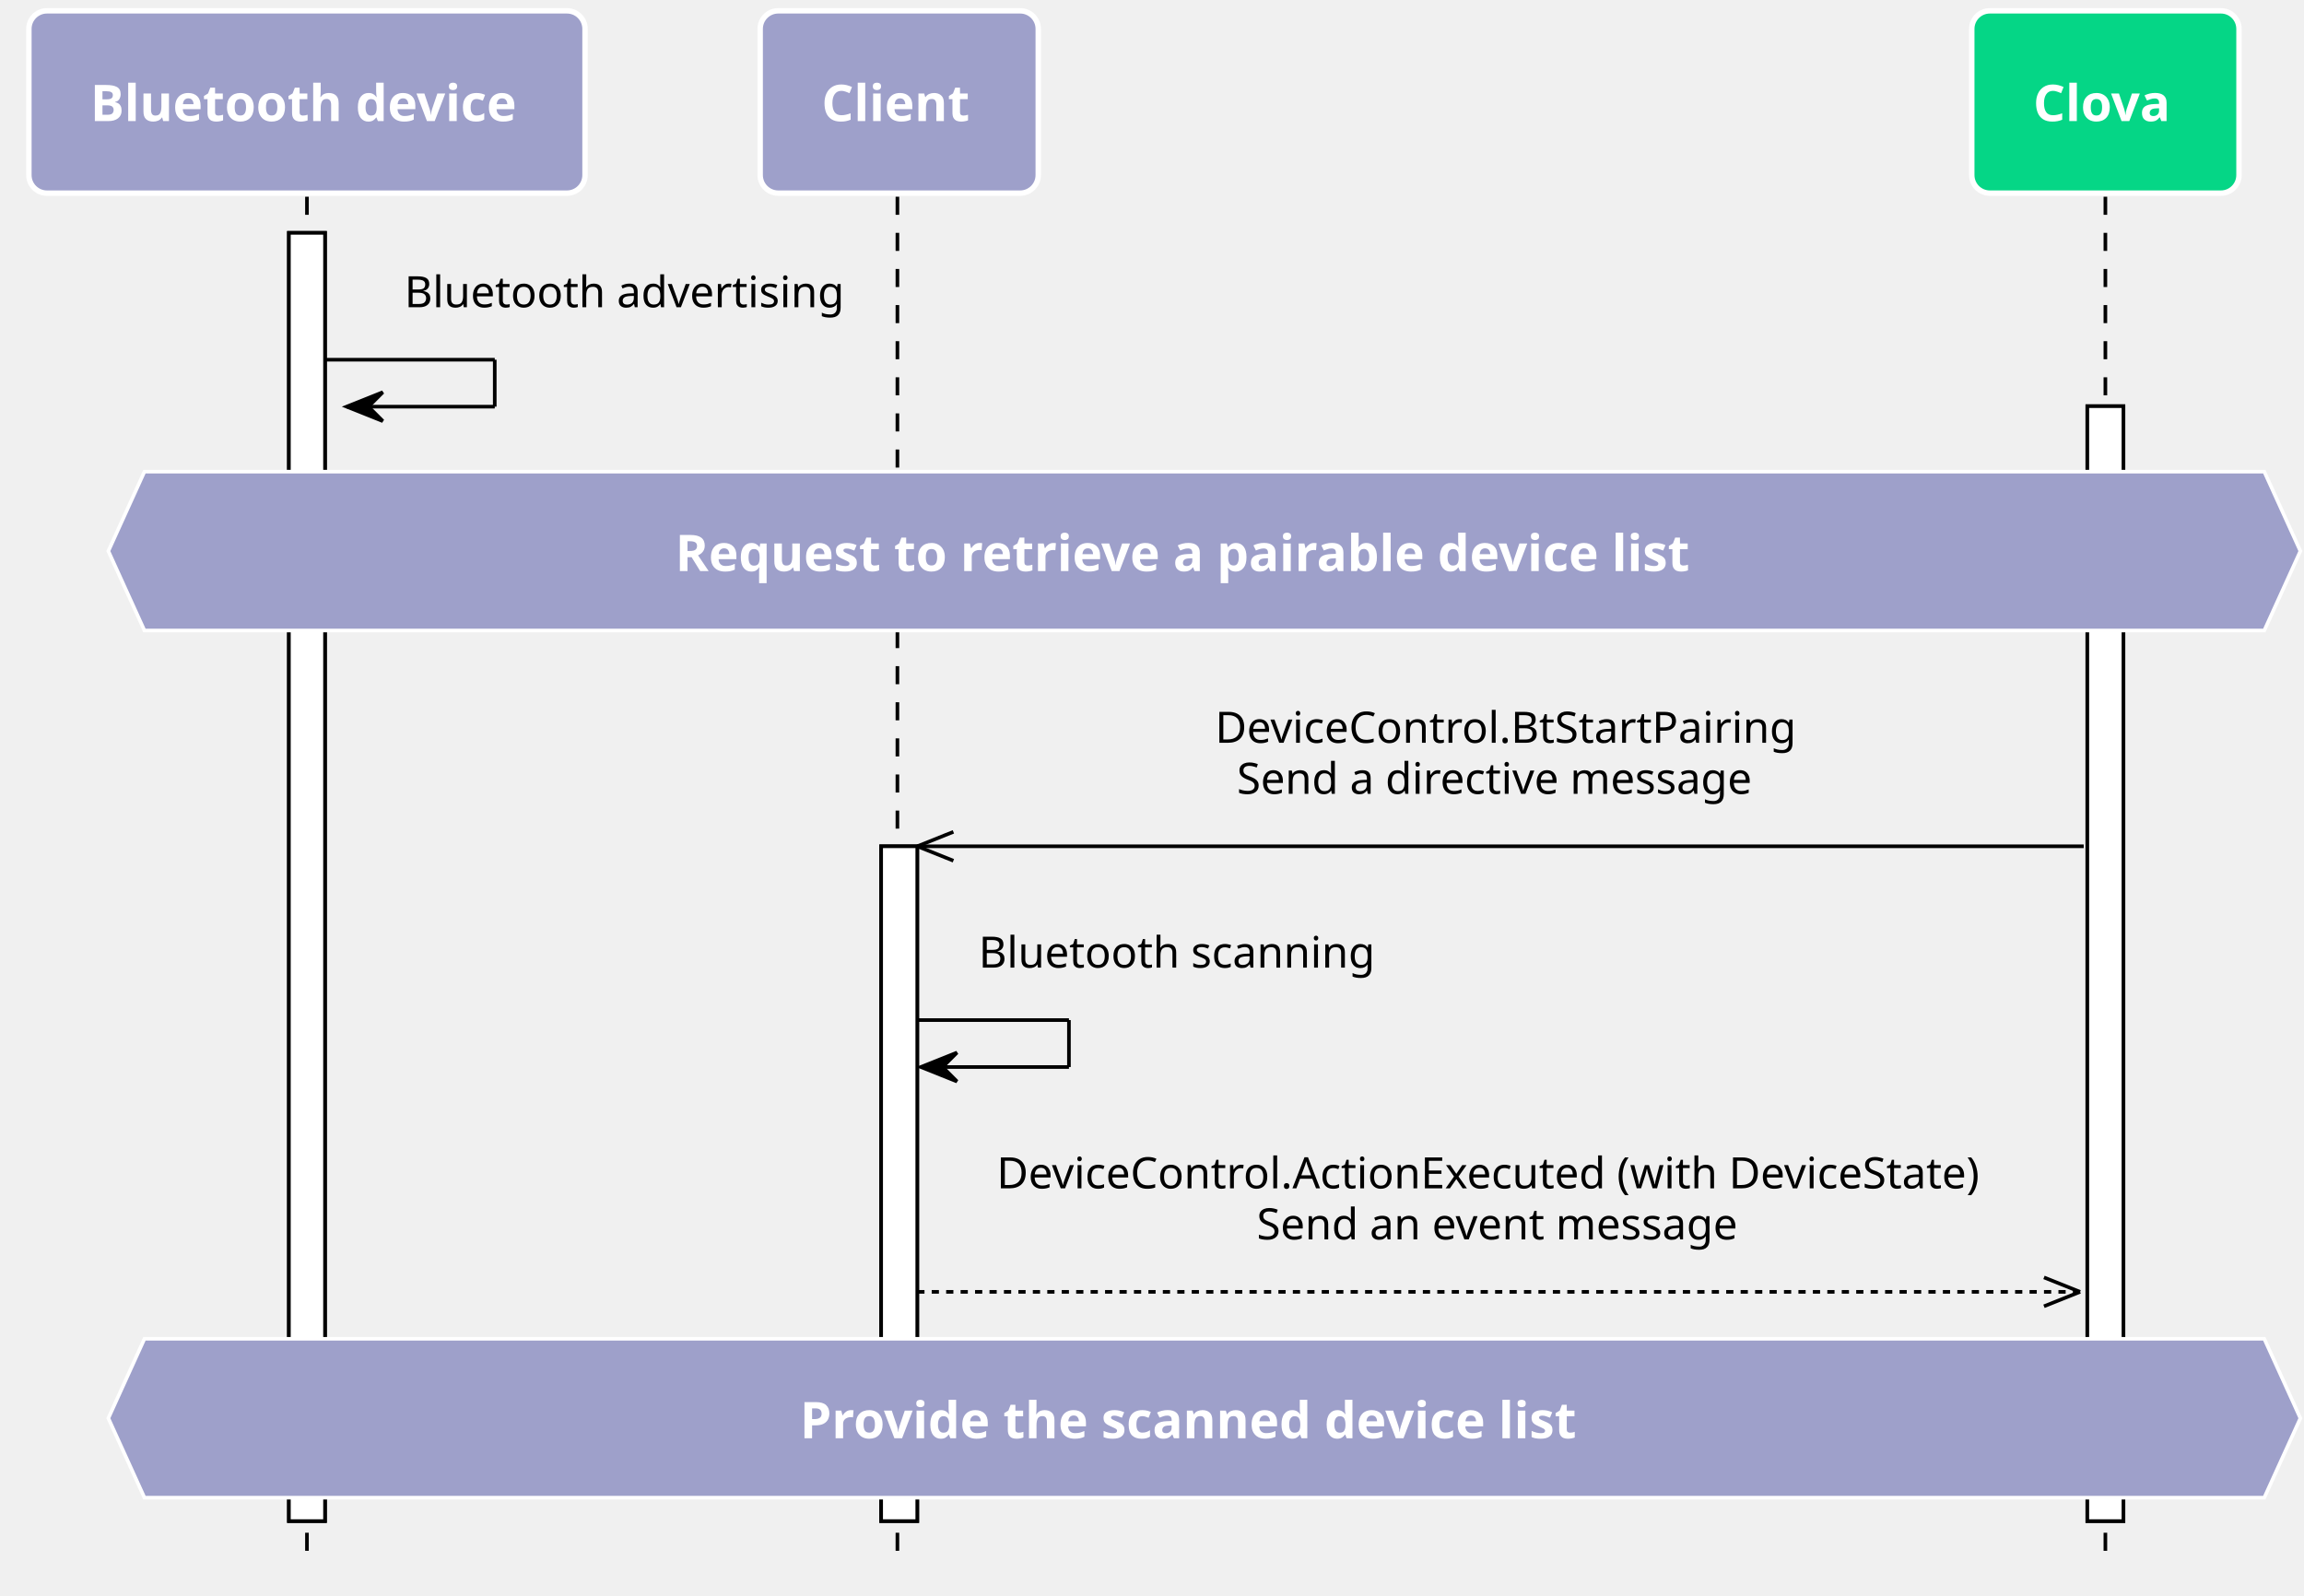
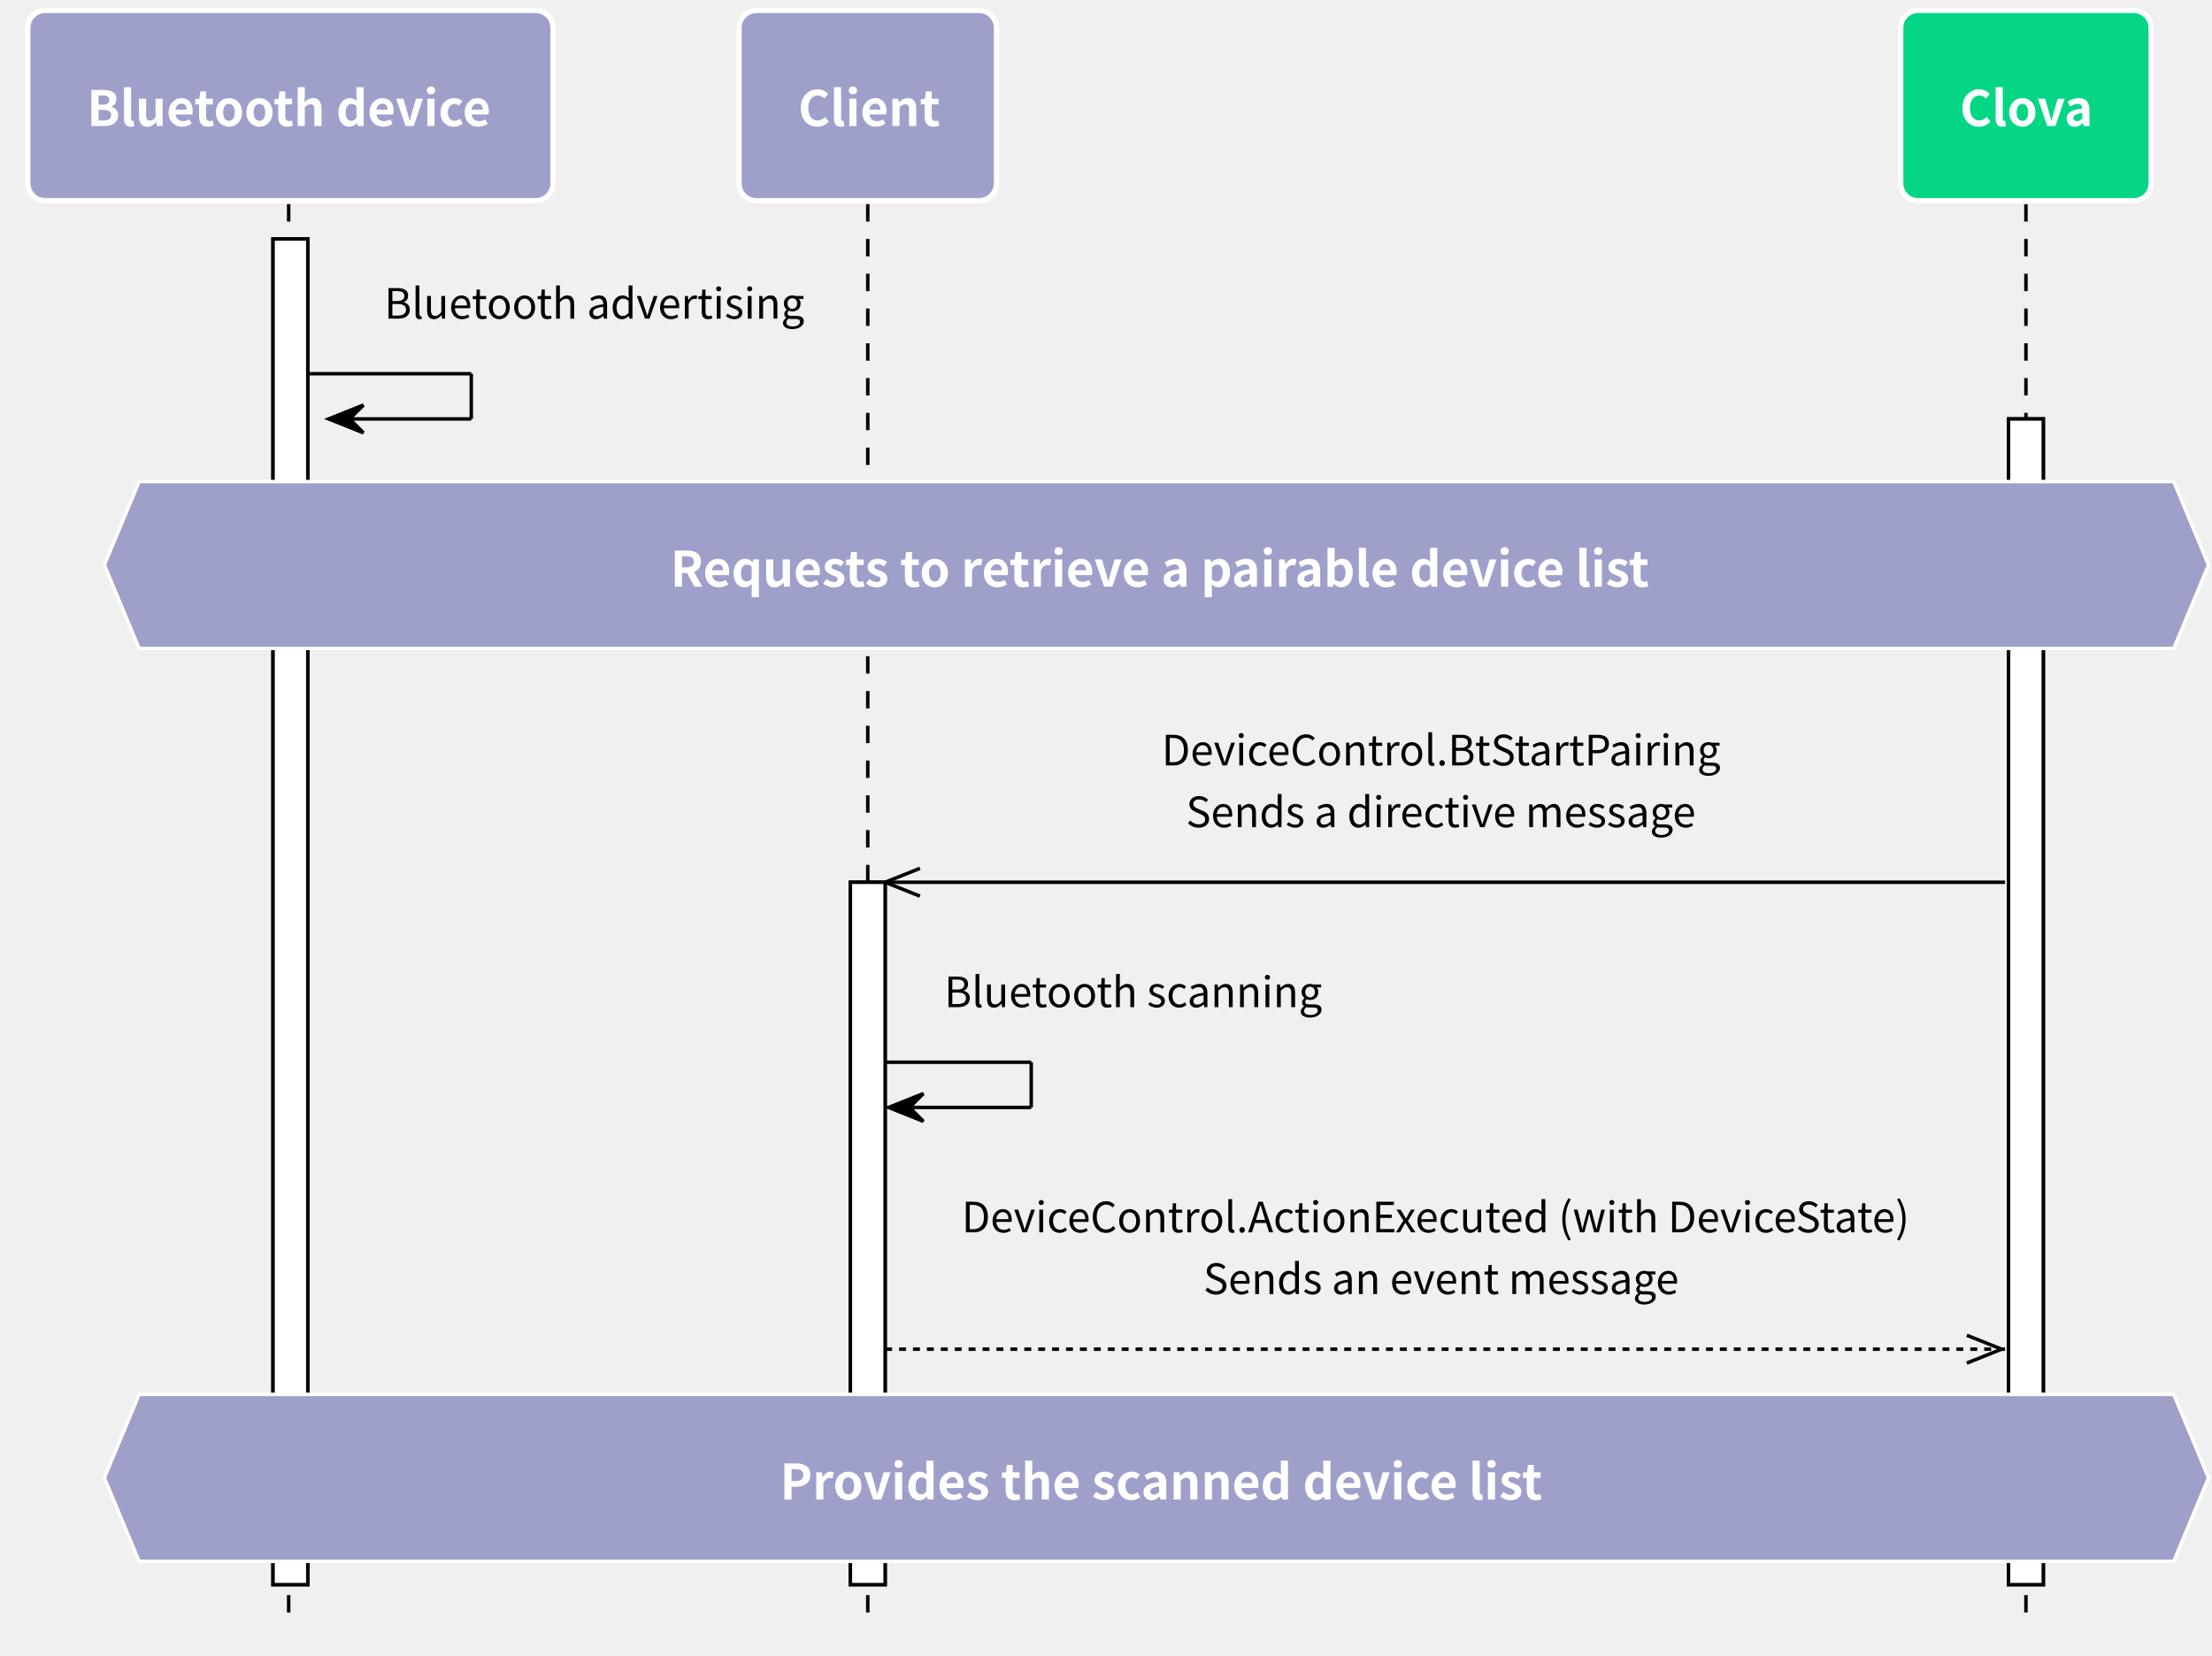
- <svg xmlns="http://www.w3.org/2000/svg" contentScriptType="application/ecmascript" contentStyleType="text/css" height="442px" preserveAspectRatio="none" style="width:638px;height:442px;" version="1.1" viewBox="0 0 638 442" width="638px" zoomAndPan="magnify">
+ <svg xmlns="http://www.w3.org/2000/svg" contentScriptType="application/ecmascript" contentStyleType="text/css" height="476px" preserveAspectRatio="none" style="width:636px;height:476px;" version="1.1" viewBox="0 0 636 476" width="636px" zoomAndPan="magnify">
  <defs />
  <g>
-     <rect fill="#FFFFFF" height="356.773" style="stroke: #000000; stroke-width: 1.0;" width="10" x="80" y="64.488" />
-     <rect fill="#FFFFFF" height="186.887" style="stroke: #000000; stroke-width: 1.0;" width="10" x="244" y="234.375" />
-     <rect fill="#FFFFFF" height="308.773" style="stroke: #000000; stroke-width: 1.0;" width="10" x="578" y="112.488" />
-     <line style="stroke: #000000; stroke-width: 1.0; stroke-dasharray: 5.0,5.0;" x1="85" x2="85" y1="54.488" y2="430.262" />
-     <line style="stroke: #000000; stroke-width: 1.0; stroke-dasharray: 5.0,5.0;" x1="248.5" x2="248.5" y1="54.488" y2="430.262" />
-     <line style="stroke: #000000; stroke-width: 1.0; stroke-dasharray: 5.0,5.0;" x1="583" x2="583" y1="54.488" y2="430.262" />
-     <rect fill="#9EA0CA" height="50.488" rx="5" ry="5" style="stroke: #FFFFFF; stroke-width: 1.5;" width="154" x="8" y="3" />
-     <text fill="#FFFFFF" font-family="sans-serif" font-size="14" font-weight="bold" lengthAdjust="spacingAndGlyphs" textLength="120" x="25" y="33.535">Bluetooth device</text>
-     <rect fill="#9EA0CA" height="50.488" rx="5" ry="5" style="stroke: #FFFFFF; stroke-width: 1.5;" width="77" x="210.5" y="3" />
-     <text fill="#FFFFFF" font-family="sans-serif" font-size="14" font-weight="bold" lengthAdjust="spacingAndGlyphs" textLength="43" x="227.5" y="33.535">Client</text>
-     <rect fill="#05D686" height="50.488" rx="5" ry="5" style="stroke: #FFFFFF; stroke-width: 1.5;" width="74" x="546" y="3" />
-     <text fill="#FFFFFF" font-family="sans-serif" font-size="14" font-weight="bold" lengthAdjust="spacingAndGlyphs" textLength="40" x="563" y="33.535">Clova</text>
-     <rect fill="#FFFFFF" height="356.773" style="stroke: #000000; stroke-width: 1.0;" width="10" x="80" y="64.488" />
-     <rect fill="#FFFFFF" height="186.887" style="stroke: #000000; stroke-width: 1.0;" width="10" x="244" y="234.375" />
-     <rect fill="#FFFFFF" height="308.773" style="stroke: #000000; stroke-width: 1.0;" width="10" x="578" y="112.488" />
-     <line style="stroke: #000000; stroke-width: 1.0;" x1="90" x2="137" y1="99.621" y2="99.621" />
-     <line style="stroke: #000000; stroke-width: 1.0;" x1="137" x2="137" y1="99.621" y2="112.621" />
-     <line style="stroke: #000000; stroke-width: 1.0;" x1="96" x2="137" y1="112.621" y2="112.621" />
-     <polygon fill="#000000" points="106,108.621,96,112.621,106,116.621,102,112.621" style="stroke: #000000; stroke-width: 1.0;" />
-     <text fill="#000000" font-family="sans-serif" font-size="12" lengthAdjust="spacingAndGlyphs" textLength="120" x="112" y="85.09">Bluetooth advertising</text>
-     <polygon fill="#9EA0CA" points="40,130.621,627,130.621,637,152.621,627,174.621,40,174.621,30,152.621,40,130.621" style="stroke: #FFFFFF; stroke-width: 1.0;" />
-     <text fill="#FFFFFF" font-family="sans-serif" font-size="14" font-weight="bold" lengthAdjust="spacingAndGlyphs" textLength="293" x="187" y="158.156">Request to retrieve a pairable device list</text>
-     <line style="stroke: #000000; stroke-width: 1.0;" x1="254" x2="264" y1="234.375" y2="230.375" />
-     <line style="stroke: #000000; stroke-width: 1.0;" x1="254" x2="264" y1="234.375" y2="238.375" />
-     <line style="stroke: #000000; stroke-width: 1.0;" x1="254" x2="577" y1="234.375" y2="234.375" />
-     <text fill="#000000" font-family="sans-serif" font-size="12" lengthAdjust="spacingAndGlyphs" textLength="159" x="336.5" y="205.711">DeviceControl.BtStartPairing</text>
-     <text fill="#000000" font-family="sans-serif" font-size="12" lengthAdjust="spacingAndGlyphs" textLength="147" x="342.5" y="219.844">Send a directive message</text>
-     <line style="stroke: #000000; stroke-width: 1.0;" x1="254" x2="296" y1="282.508" y2="282.508" />
-     <line style="stroke: #000000; stroke-width: 1.0;" x1="296" x2="296" y1="282.508" y2="295.508" />
-     <line style="stroke: #000000; stroke-width: 1.0;" x1="255" x2="296" y1="295.508" y2="295.508" />
-     <polygon fill="#000000" points="265,291.508,255,295.508,265,299.508,261,295.508" style="stroke: #000000; stroke-width: 1.0;" />
-     <text fill="#000000" font-family="sans-serif" font-size="12" lengthAdjust="spacingAndGlyphs" textLength="107" x="271" y="267.977">Bluetooth scanning</text>
-     <line style="stroke: #000000; stroke-width: 1.0;" x1="576" x2="566" y1="357.773" y2="353.773" />
-     <line style="stroke: #000000; stroke-width: 1.0;" x1="576" x2="566" y1="357.773" y2="361.773" />
-     <line style="stroke: #000000; stroke-width: 1.0; stroke-dasharray: 2.0,2.0;" x1="254" x2="577" y1="357.773" y2="357.773" />
-     <text fill="#000000" font-family="sans-serif" font-size="12" lengthAdjust="spacingAndGlyphs" textLength="276" x="276" y="329.109">DeviceControl.ActionExecuted (with DeviceState)</text>
-     <text fill="#000000" font-family="sans-serif" font-size="12" lengthAdjust="spacingAndGlyphs" textLength="136" x="348" y="343.242">Send an event message</text>
-     <polygon fill="#9EA0CA" points="40,370.773,627,370.773,637,392.773,627,414.773,40,414.773,30,392.773,40,370.773" style="stroke: #FFFFFF; stroke-width: 1.0;" />
-     <text fill="#FFFFFF" font-family="sans-serif" font-size="14" font-weight="bold" lengthAdjust="spacingAndGlyphs" textLength="224" x="221.5" y="398.309">Provide the scanned device list</text>
+     <rect fill="#FFFFFF" height="387" style="stroke: #000000; stroke-width: 1.0;" width="10" x="78.5" y="68.72" />
+     <rect fill="#FFFFFF" height="202" style="stroke: #000000; stroke-width: 1.0;" width="10" x="244.5" y="253.72" />
+     <rect fill="#FFFFFF" height="335.24" style="stroke: #000000; stroke-width: 1.0;" width="10" x="577.5" y="120.48" />
+     <line style="stroke: #000000; stroke-width: 1.0; stroke-dasharray: 5.0,5.0;" x1="83" x2="83" y1="58.72" y2="464.72" />
+     <line style="stroke: #000000; stroke-width: 1.0; stroke-dasharray: 5.0,5.0;" x1="249.5" x2="249.5" y1="58.72" y2="464.72" />
+     <line style="stroke: #000000; stroke-width: 1.0; stroke-dasharray: 5.0,5.0;" x1="582.5" x2="582.5" y1="58.72" y2="464.72" />
+     <rect fill="#9EA0CA" height="54.72" rx="5" ry="5" style="stroke: #FFFFFF; stroke-width: 1.5;" width="151" x="8" y="3" />
+     <text fill="#FFFFFF" font-family="Noto Sans CJK KR" font-size="14" font-weight="bold" lengthAdjust="spacingAndGlyphs" textLength="117" x="25" y="36.24">Bluetooth device</text>
+     <rect fill="#9EA0CA" height="54.72" rx="5" ry="5" style="stroke: #FFFFFF; stroke-width: 1.5;" width="74" x="212.5" y="3" />
+     <text fill="#FFFFFF" font-family="Noto Sans CJK KR" font-size="14" font-weight="bold" lengthAdjust="spacingAndGlyphs" textLength="40" x="229.5" y="36.24">Client</text>
+     <rect fill="#05D686" height="54.72" rx="5" ry="5" style="stroke: #FFFFFF; stroke-width: 1.5;" width="72" x="546.5" y="3" />
+     <text fill="#FFFFFF" font-family="Noto Sans CJK KR" font-size="14" font-weight="bold" lengthAdjust="spacingAndGlyphs" textLength="38" x="563.5" y="36.24">Clova</text>
+     <rect fill="#FFFFFF" height="387" style="stroke: #000000; stroke-width: 1.0;" width="10" x="78.5" y="68.72" />
+     <rect fill="#FFFFFF" height="202" style="stroke: #000000; stroke-width: 1.0;" width="10" x="244.5" y="253.72" />
+     <rect fill="#FFFFFF" height="335.24" style="stroke: #000000; stroke-width: 1.0;" width="10" x="577.5" y="120.48" />
+     <line style="stroke: #000000; stroke-width: 1.0;" x1="88.5" x2="135.5" y1="107.48" y2="107.48" />
+     <line style="stroke: #000000; stroke-width: 1.0;" x1="135.5" x2="135.5" y1="107.48" y2="120.48" />
+     <line style="stroke: #000000; stroke-width: 1.0;" x1="94.5" x2="135.5" y1="120.48" y2="120.48" />
+     <polygon fill="#000000" points="104.5,116.48,94.5,120.48,104.5,124.48,100.5,120.48" style="stroke: #000000; stroke-width: 1.0;" />
+     <text fill="#000000" font-family="Noto Sans CJK KR" font-size="12" lengthAdjust="spacingAndGlyphs" textLength="122" x="110.5" y="91.64">Bluetooth advertising</text>
+     <polygon fill="#9EA0CA" points="40,138.48,625,138.48,635,162.48,625,186.48,40,186.48,30,162.48,40,138.48" style="stroke: #FFFFFF; stroke-width: 1.0;" />
+     <text fill="#FFFFFF" font-family="Noto Sans CJK KR" font-size="14" font-weight="bold" lengthAdjust="spacingAndGlyphs" textLength="280" x="192.75" y="168.72">Requests to retrieve a pairable device list</text>
+     <line style="stroke: #000000; stroke-width: 1.0;" x1="254.5" x2="264.5" y1="253.72" y2="249.72" />
+     <line style="stroke: #000000; stroke-width: 1.0;" x1="254.5" x2="264.5" y1="253.72" y2="257.72" />
+     <line style="stroke: #000000; stroke-width: 1.0;" x1="254.5" x2="576.5" y1="253.72" y2="253.72" />
+     <text fill="#000000" font-family="Noto Sans CJK KR" font-size="12" lengthAdjust="spacingAndGlyphs" textLength="164" x="334" y="220.12">DeviceControl.BtStartPairing</text>
+     <text fill="#000000" font-family="Noto Sans CJK KR" font-size="12" lengthAdjust="spacingAndGlyphs" textLength="150" x="341" y="237.88">Sends a directive message</text>
+     <line style="stroke: #000000; stroke-width: 1.0;" x1="254.5" x2="296.5" y1="305.48" y2="305.48" />
+     <line style="stroke: #000000; stroke-width: 1.0;" x1="296.5" x2="296.5" y1="305.48" y2="318.48" />
+     <line style="stroke: #000000; stroke-width: 1.0;" x1="255.5" x2="296.5" y1="318.48" y2="318.48" />
+     <polygon fill="#000000" points="265.5,314.48,255.5,318.48,265.5,322.48,261.5,318.48" style="stroke: #000000; stroke-width: 1.0;" />
+     <text fill="#000000" font-family="Noto Sans CJK KR" font-size="12" lengthAdjust="spacingAndGlyphs" textLength="109" x="271.5" y="289.64">Bluetooth scanning</text>
+     <line style="stroke: #000000; stroke-width: 1.0;" x1="575.5" x2="565.5" y1="388" y2="384" />
+     <line style="stroke: #000000; stroke-width: 1.0;" x1="575.5" x2="565.5" y1="388" y2="392" />
+     <line style="stroke: #000000; stroke-width: 1.0; stroke-dasharray: 2.0,2.0;" x1="254.5" x2="576.5" y1="388" y2="388" />
+     <text fill="#000000" font-family="Noto Sans CJK KR" font-size="12" lengthAdjust="spacingAndGlyphs" textLength="276" x="276.5" y="354.4">DeviceControl.ActionExecuted (with DeviceState)</text>
+     <text fill="#000000" font-family="Noto Sans CJK KR" font-size="12" lengthAdjust="spacingAndGlyphs" textLength="140" x="346" y="372.16">Sends an event message</text>
+     <polygon fill="#9EA0CA" points="40,401,625,401,635,425,625,449,40,449,30,425,40,401" style="stroke: #FFFFFF; stroke-width: 1.0;" />
+     <text fill="#FFFFFF" font-family="Noto Sans CJK KR" font-size="14" font-weight="bold" lengthAdjust="spacingAndGlyphs" textLength="217" x="224.25" y="431.24">Provides the scanned device list</text>
  </g>
</svg>
